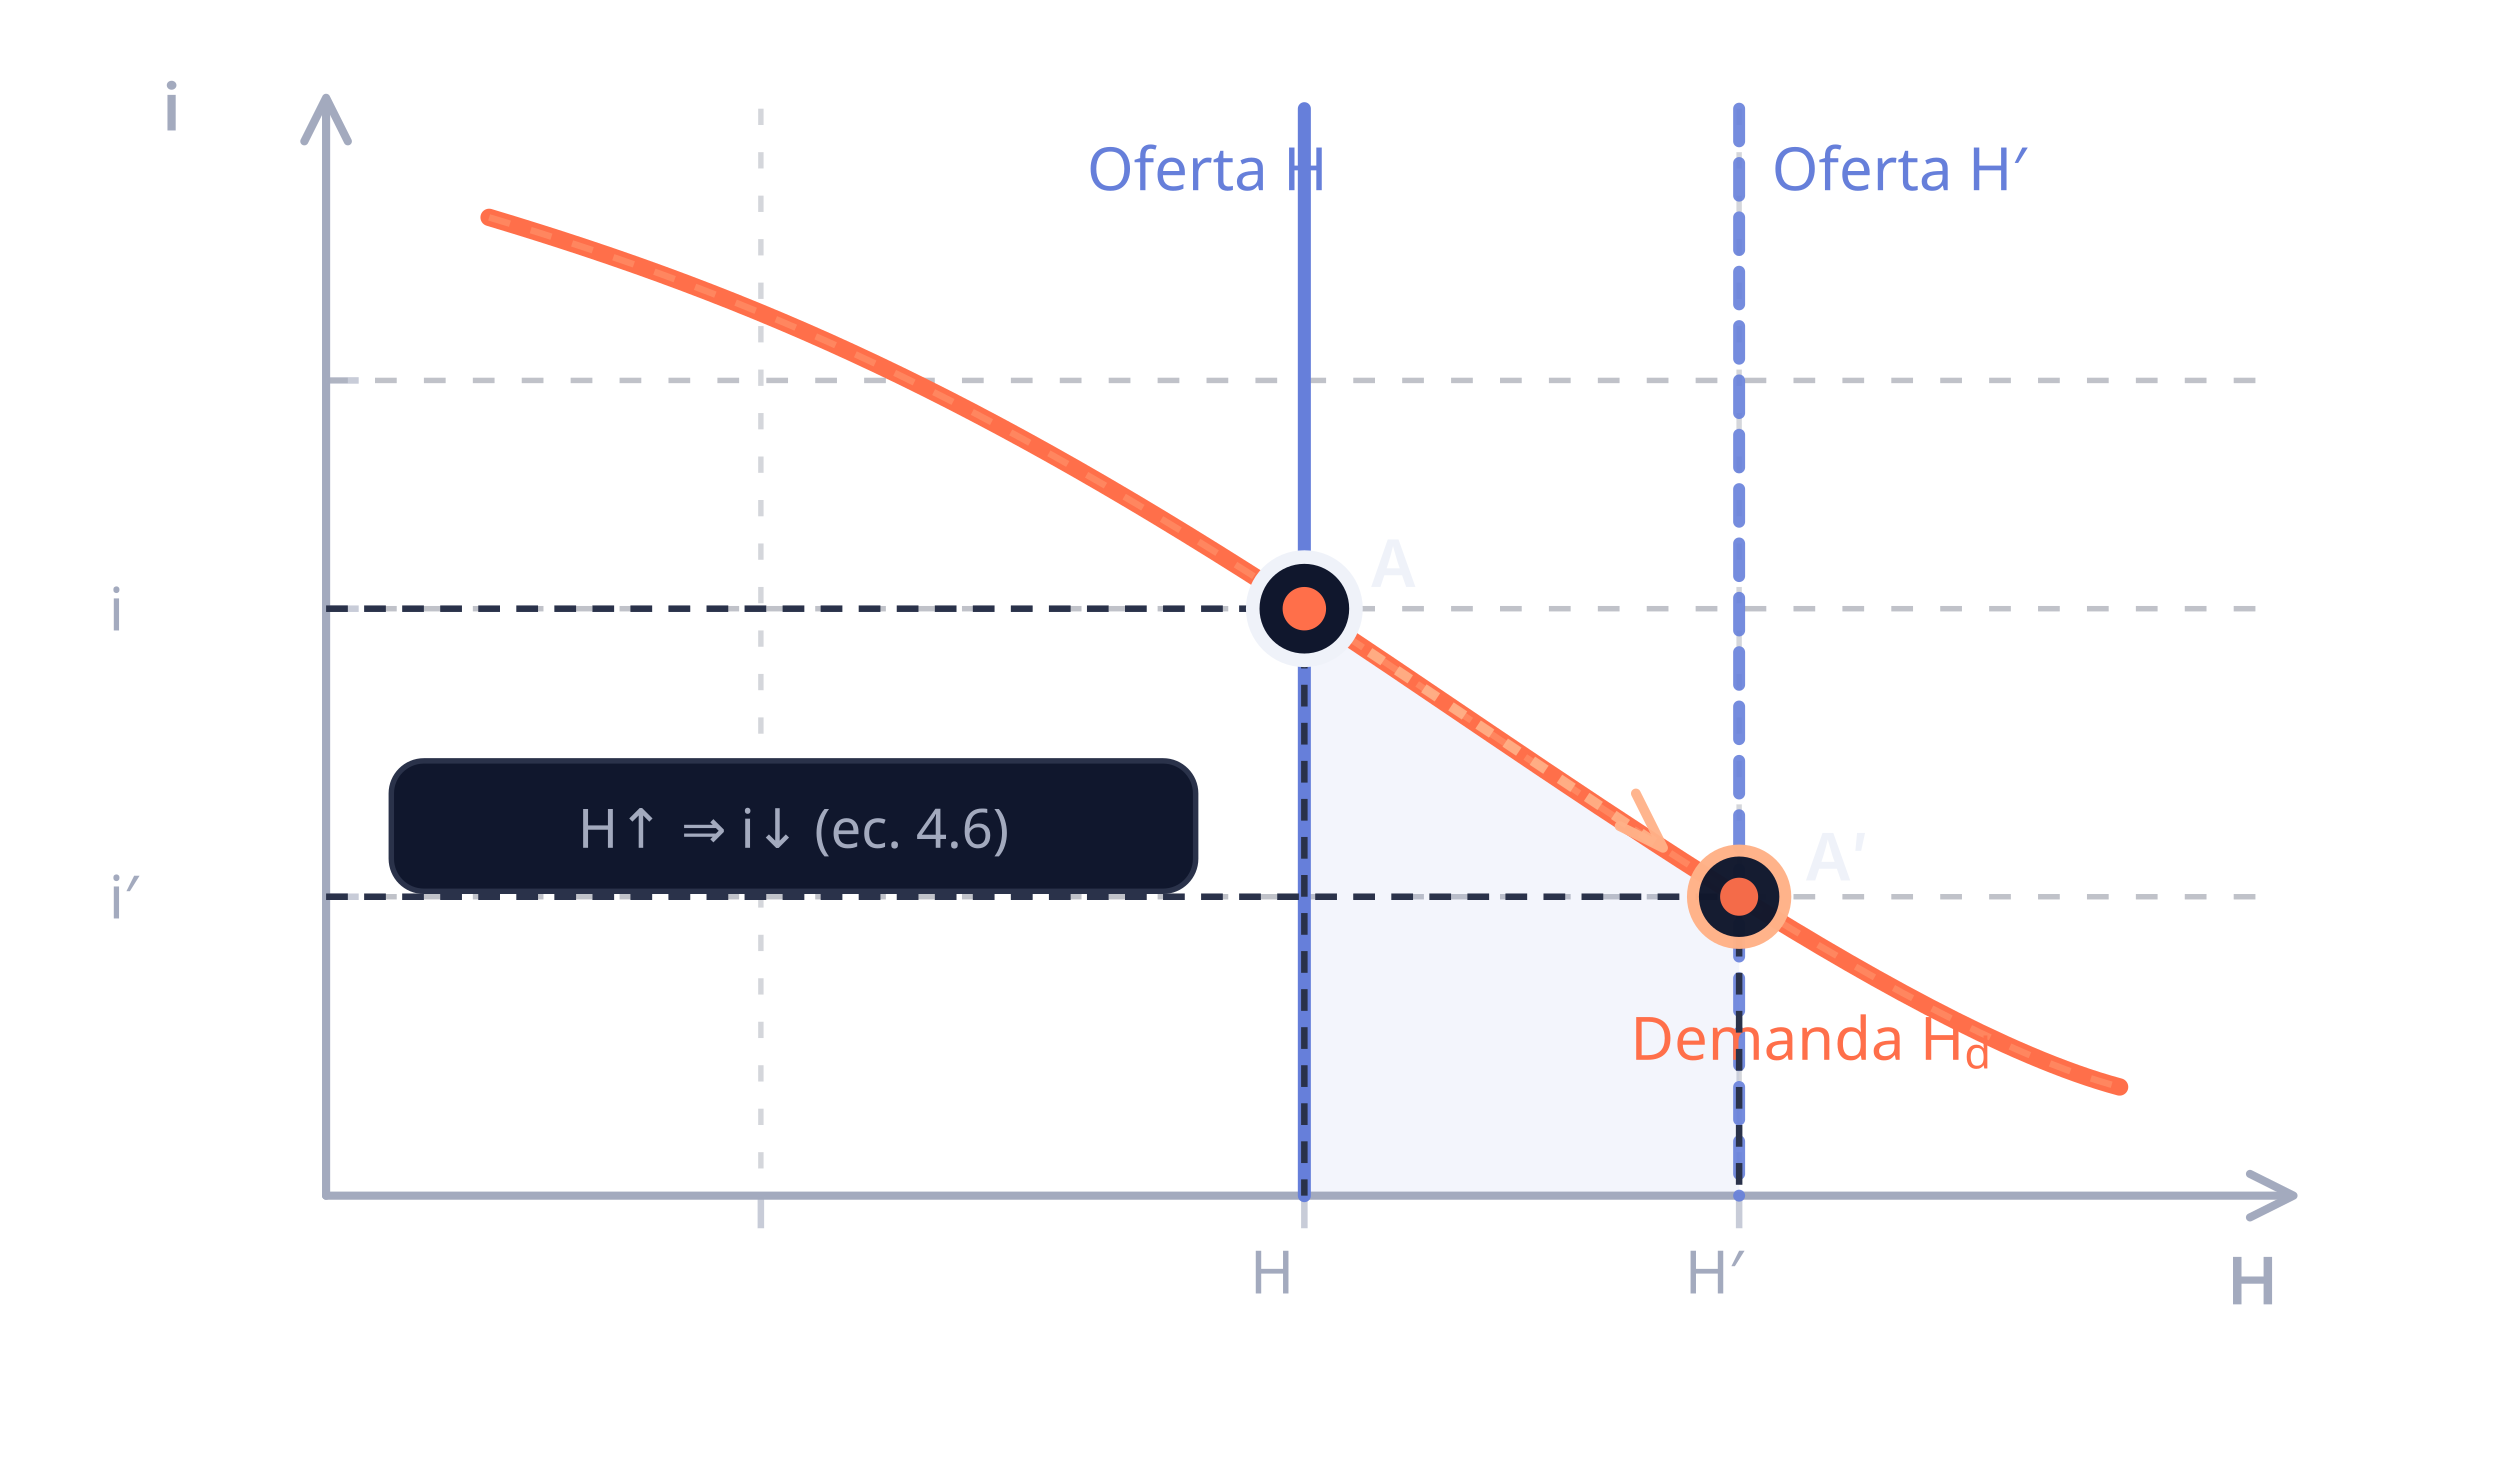
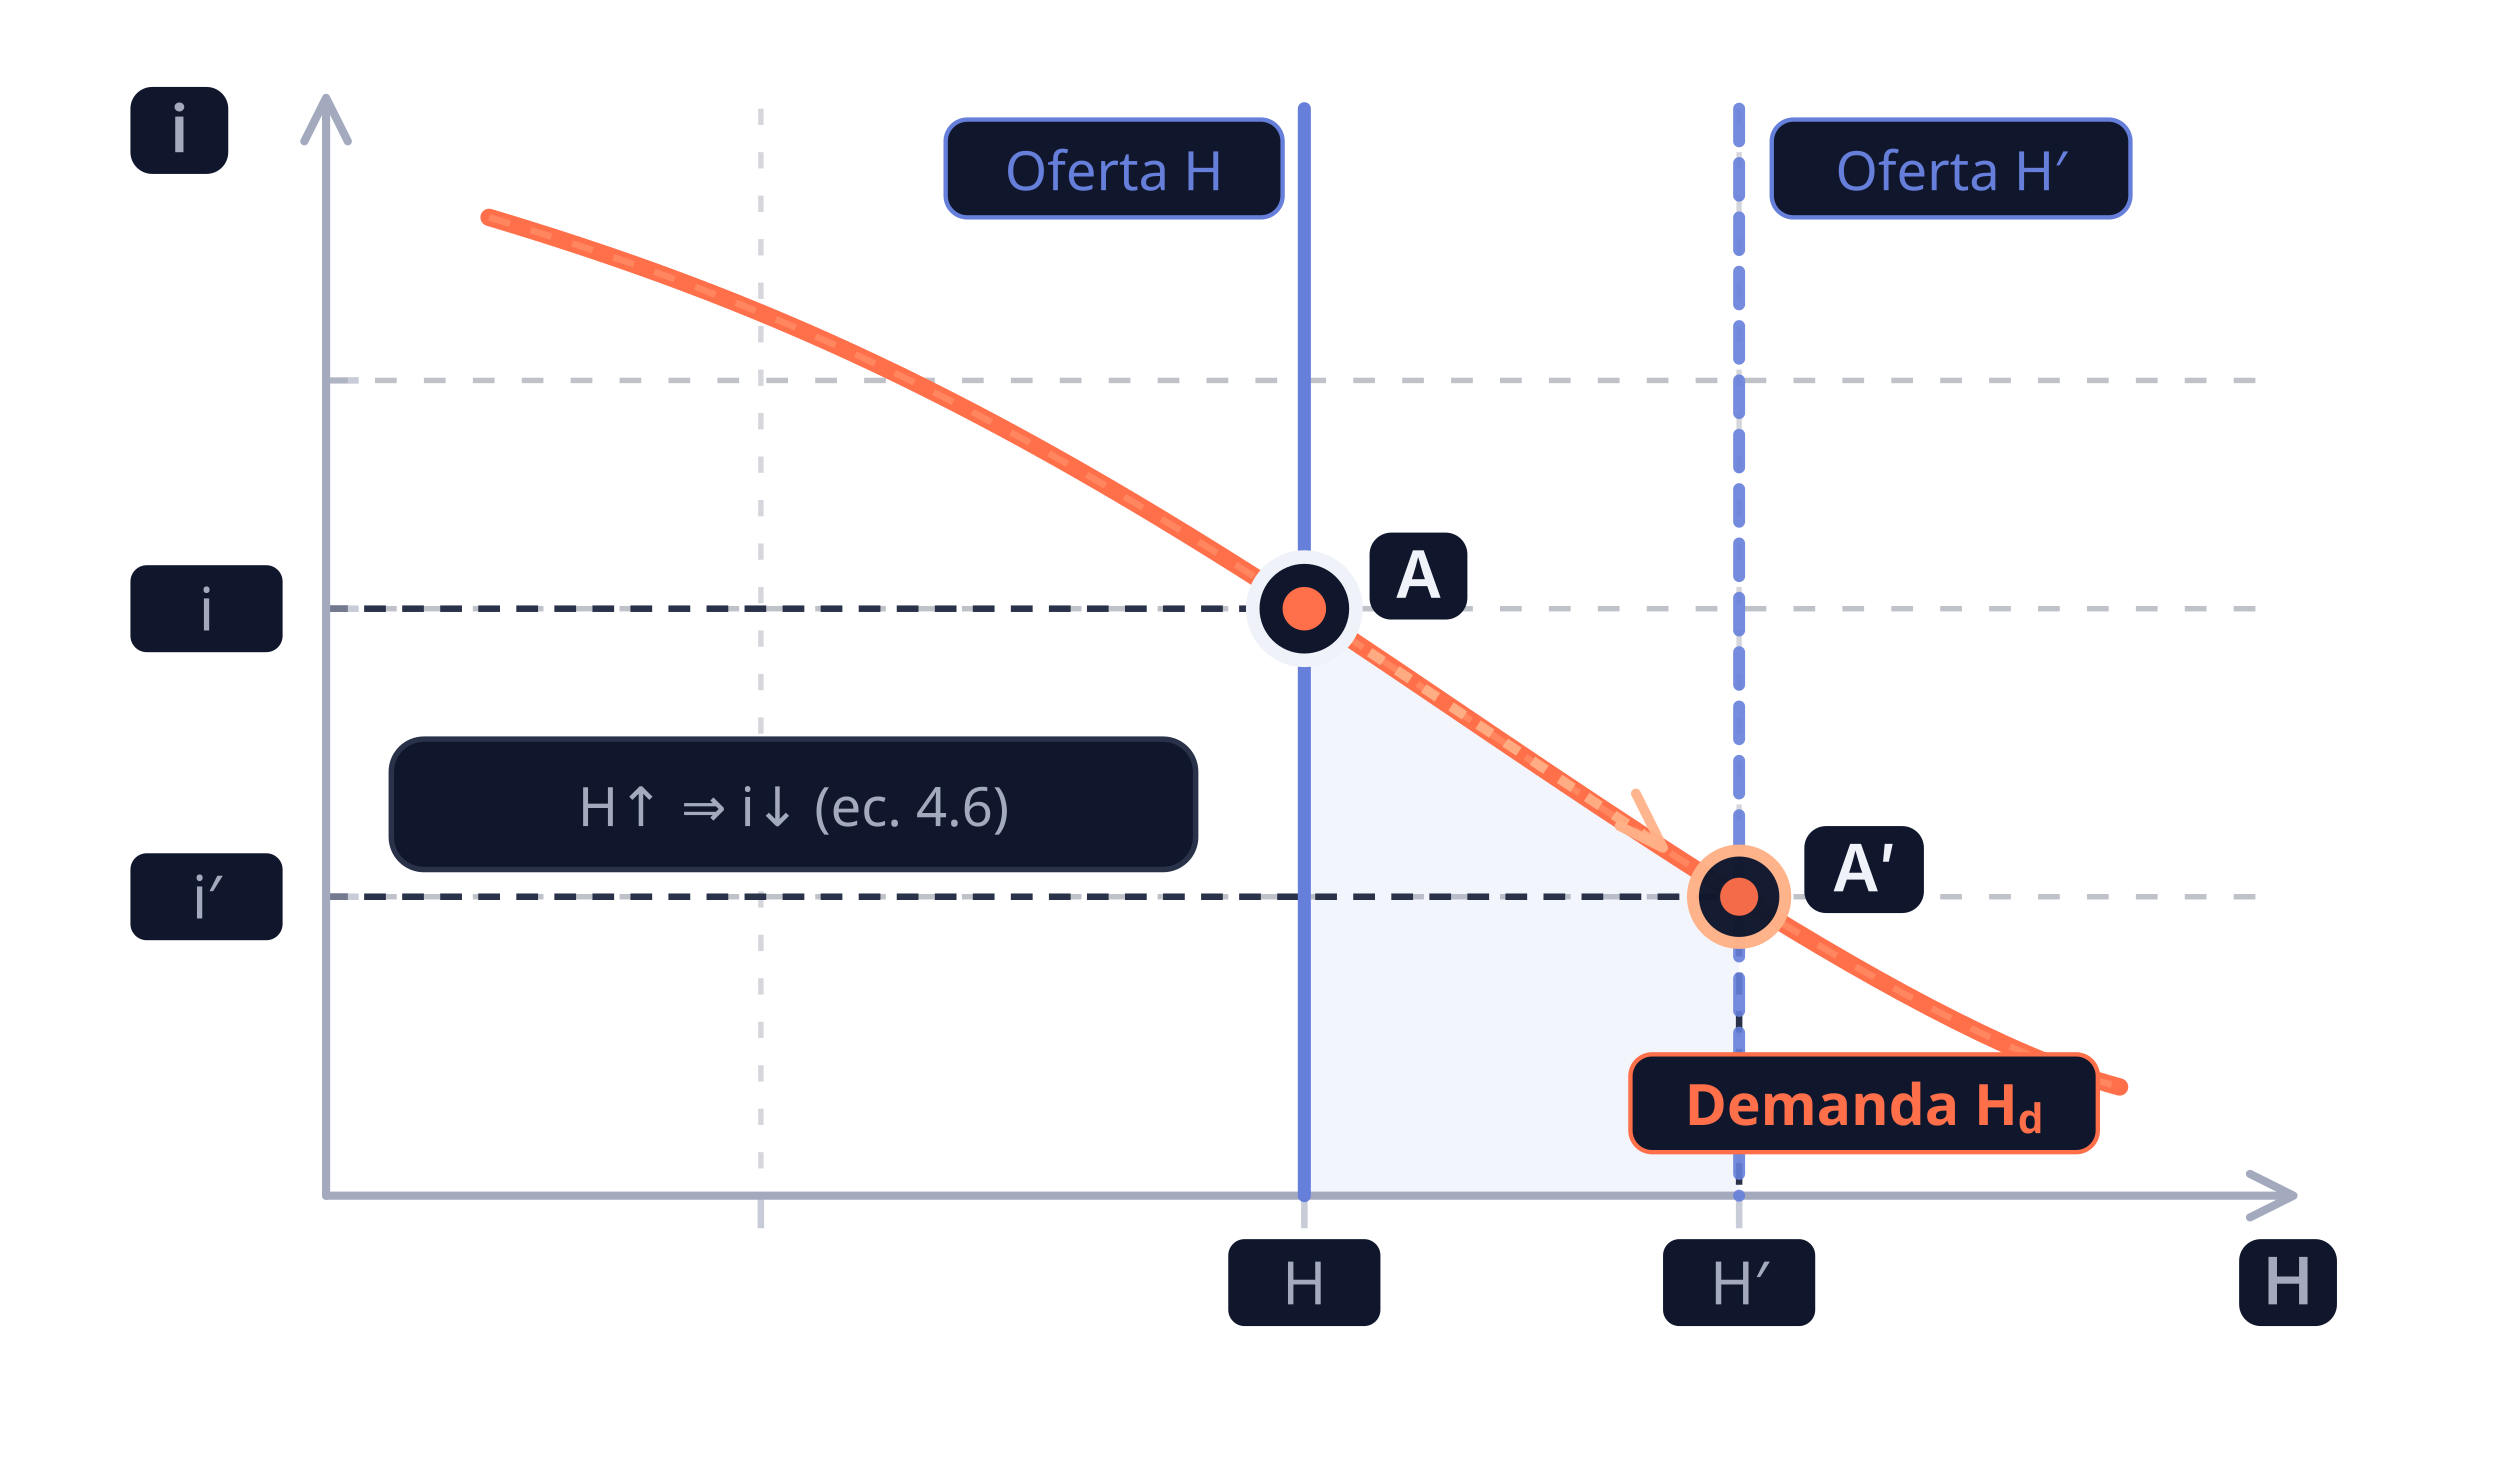
<svg xmlns="http://www.w3.org/2000/svg" viewBox="0 0 460 270" role="img" aria-labelledby="fig2-title fig2-desc">
  <path d="M60 70H420M60 112H420M60 165H420" fill="none" stroke="#2A324A" stroke-width="1" stroke-dasharray="4 5" opacity=".3" />
  <path d="M140 20V220M240 20V220M320 20V220" fill="none" stroke="#2A324A" stroke-width="1" stroke-dasharray="3 5" opacity=".2" />
  <path d="M 240 220 V 112 C 280 138, 300 152, 320 165 V 220 Z" fill="#667FDA" opacity=".08" />
+   <line x1="60" y1="112" x2="240" y2="112" stroke="#2A324A" stroke-width="1.2" stroke-dasharray="4 3" />
+   <line x1="240" y1="112" x2="240" y2="220" stroke="#2A324A" stroke-width="1.2" stroke-dasharray="4 3" />
+   <line x1="60" y1="165" x2="320" y2="165" stroke="#2A324A" stroke-width="1.2" stroke-dasharray="4 3" />
+   <line x1="320" y1="165" x2="320" y2="220" stroke="#2A324A" stroke-width="1.2" stroke-dasharray="4 3" />
  <line x1="60" y1="20" x2="60" y2="220" stroke="#A3AABE" stroke-width="1.5" stroke-linecap="round" />
  <line x1="60" y1="220" x2="420" y2="220" stroke="#A3AABE" stroke-width="1.5" stroke-linecap="round" />
  <path d="M56 26L60 18L64 26" fill="none" stroke="#A3AABE" stroke-width="1.5" stroke-linecap="round" stroke-linejoin="round" />
  <path d="M414 216L422 220L414 224" fill="none" stroke="#A3AABE" stroke-width="1.5" stroke-linecap="round" stroke-linejoin="round" />
  <path d="M60 70H66M60 112H66M60 165H66" fill="none" stroke="#A3AABE" stroke-width="1.2" opacity=".6" />
  <path d="M140 220V226M240 220V226M320 220V226" fill="none" stroke="#A3AABE" stroke-width="1.2" opacity=".6" />
-   <text x="30" y="24" font-family="Inter" font-weight="600" font-size="12" fill="#A3AABE">i</text>
-   <text x="410" y="240" font-family="Inter" font-weight="600" font-size="12" fill="#A3AABE">H</text>
+   <rect x="24" y="16" width="18" height="16" rx="4" fill="#10172D" />
+   <text x="33" y="28" text-anchor="middle" font-family="Inter" font-weight="600" font-size="12" fill="#A3AABE">i</text>
+   <rect x="412" y="228" width="18" height="16" rx="4" fill="#10172D" />
+   <text x="421" y="240" text-anchor="middle" font-family="Inter" font-weight="600" font-size="12" fill="#A3AABE">H</text>
  <line x1="240" y1="20" x2="240" y2="220" stroke="#667FDA" stroke-width="2.4" stroke-linecap="round" />
-   <text x="200" y="35" font-family="JetBrains Mono" font-weight="500" font-size="11" fill="#667FDA">Oferta H</text>
+   <rect x="174" y="22" width="62" height="18" rx="4" fill="#10172D" stroke="#667FDA" stroke-width="0.8" />
+   <text x="205" y="35" text-anchor="middle" font-family="JetBrains Mono" font-weight="500" font-size="10" fill="#667FDA">Oferta H</text>
  <line x1="320" y1="20" x2="320" y2="220" stroke="#667FDA" stroke-width="2.2" stroke-linecap="round" stroke-dasharray="6 4" opacity=".9" />
-   <text x="326" y="35" font-family="JetBrains Mono" font-weight="500" font-size="11" fill="#667FDA">Oferta H′</text>
+   <rect x="326" y="22" width="66" height="18" rx="4" fill="#10172D" stroke="#667FDA" stroke-width="0.8" />
+   <text x="359" y="35" text-anchor="middle" font-family="JetBrains Mono" font-weight="500" font-size="10" fill="#667FDA">Oferta H′</text>
  <path d="M 90 40 C 140 55, 180 73, 240 112 C 280 138, 349 189, 390 200" fill="none" stroke="#FF6F4A" stroke-width="3.2" stroke-linecap="round" />
  <path d="M 90 40 C 140 55, 180 73, 240 112 C 280 138, 349 189, 390 200" fill="none" stroke="#FFB188" stroke-width="1.2" stroke-dasharray="4 4" opacity=".35" />
-   <text x="300" y="195" font-family="JetBrains Mono" font-weight="500" font-size="11" fill="#FF6F4A">Demanda H<tspan baseline-shift="sub" font-size="8">d</tspan>
+   <rect x="300" y="194" width="86" height="18" rx="4" fill="#10172D" stroke="#FF6F4A" stroke-width="0.8" />
+   <text x="343" y="207" text-anchor="middle" font-family="JetBrains Mono" font-weight="600" font-size="10.5" fill="#FF6F4A">Demanda H<tspan baseline-shift="sub" font-size="7.5">d</tspan>
  </text>
-   <line x1="60" y1="112" x2="240" y2="112" stroke="#2A324A" stroke-width="1.2" stroke-dasharray="4 3" />
-   <line x1="240" y1="112" x2="240" y2="220" stroke="#2A324A" stroke-width="1.2" stroke-dasharray="4 3" />
-   <line x1="60" y1="165" x2="320" y2="165" stroke="#2A324A" stroke-width="1.2" stroke-dasharray="4 3" />
-   <line x1="320" y1="165" x2="320" y2="220" stroke="#2A324A" stroke-width="1.2" stroke-dasharray="4 3" />
  <path d="M 252 120 C 270 132, 288 144, 306 156" fill="none" stroke="#FFB188" stroke-width="1.8" stroke-dasharray="3 3" opacity=".9" />
  <path d="M 298 152 L 306 156 L 301 146" fill="none" stroke="#FFB188" stroke-width="1.8" stroke-linecap="round" stroke-linejoin="round" opacity=".95" />
  <circle cx="240" cy="112" r="9.5" fill="#10172D" stroke="#EFF2F9" stroke-width="2.5" />
  <circle cx="240" cy="112" r="4" fill="#FF6F4A" />
-   <text x="252" y="108" font-family="Inter" font-weight="600" font-size="12" fill="#EFF2F9">A</text>
+   <rect x="252" y="98" width="18" height="16" rx="4" fill="#10172D" />
+   <text x="261" y="110" text-anchor="middle" font-family="Inter" font-weight="600" font-size="12" fill="#EFF2F9">A</text>
  <circle cx="320" cy="165" r="8.5" fill="#10172D" stroke="#FFB188" stroke-width="2.2" opacity=".98" />
  <circle cx="320" cy="165" r="3.5" fill="#FF6F4A" opacity=".95" />
-   <text x="332" y="162" font-family="Inter" font-weight="600" font-size="12" fill="#EFF2F9">A′</text>
-   <text x="20" y="116" font-family="JetBrains Mono" font-size="11" fill="#A3AABE">i</text>
-   <text x="20" y="169" font-family="JetBrains Mono" font-size="11" fill="#A3AABE">i′</text>
-   <text x="230" y="238" font-family="JetBrains Mono" font-size="11" fill="#A3AABE">H</text>
-   <text x="310" y="238" font-family="JetBrains Mono" font-size="11" fill="#A3AABE">H′</text>
-   <rect x="72" y="140" width="148" height="24" rx="6" fill="#10172D" stroke="#2A324A" stroke-width="1" />
-   <text x="146" y="156" text-anchor="middle" font-family="JetBrains Mono" font-size="10" fill="#A3AABE">H↑ ⇒ i↓ (ec. 4.6)</text>
+   <rect x="332" y="152" width="22" height="16" rx="4" fill="#10172D" />
+   <text x="343" y="164" text-anchor="middle" font-family="Inter" font-weight="600" font-size="12" fill="#EFF2F9">A′</text>
+   <rect x="24" y="104" width="28" height="16" rx="3" fill="#10172D" />
+   <text x="38" y="116" text-anchor="middle" font-family="JetBrains Mono" font-size="11" fill="#A3AABE">i</text>
+   <rect x="24" y="157" width="28" height="16" rx="3" fill="#10172D" />
+   <text x="38" y="169" text-anchor="middle" font-family="JetBrains Mono" font-size="11" fill="#A3AABE">i′</text>
+   <rect x="226" y="228" width="28" height="16" rx="3" fill="#10172D" />
+   <text x="240" y="240" text-anchor="middle" font-family="JetBrains Mono" font-size="11" fill="#A3AABE">H</text>
+   <rect x="306" y="228" width="28" height="16" rx="3" fill="#10172D" />
+   <text x="320" y="240" text-anchor="middle" font-family="JetBrains Mono" font-size="11" fill="#A3AABE">H′</text>
+   <rect x="72" y="136" width="148" height="24" rx="6" fill="#10172D" stroke="#2A324A" stroke-width="1" />
+   <text x="146" y="152" text-anchor="middle" font-family="JetBrains Mono" font-size="10" fill="#A3AABE">H↑ ⇒ i↓ (ec. 4.6)</text>
</svg>
